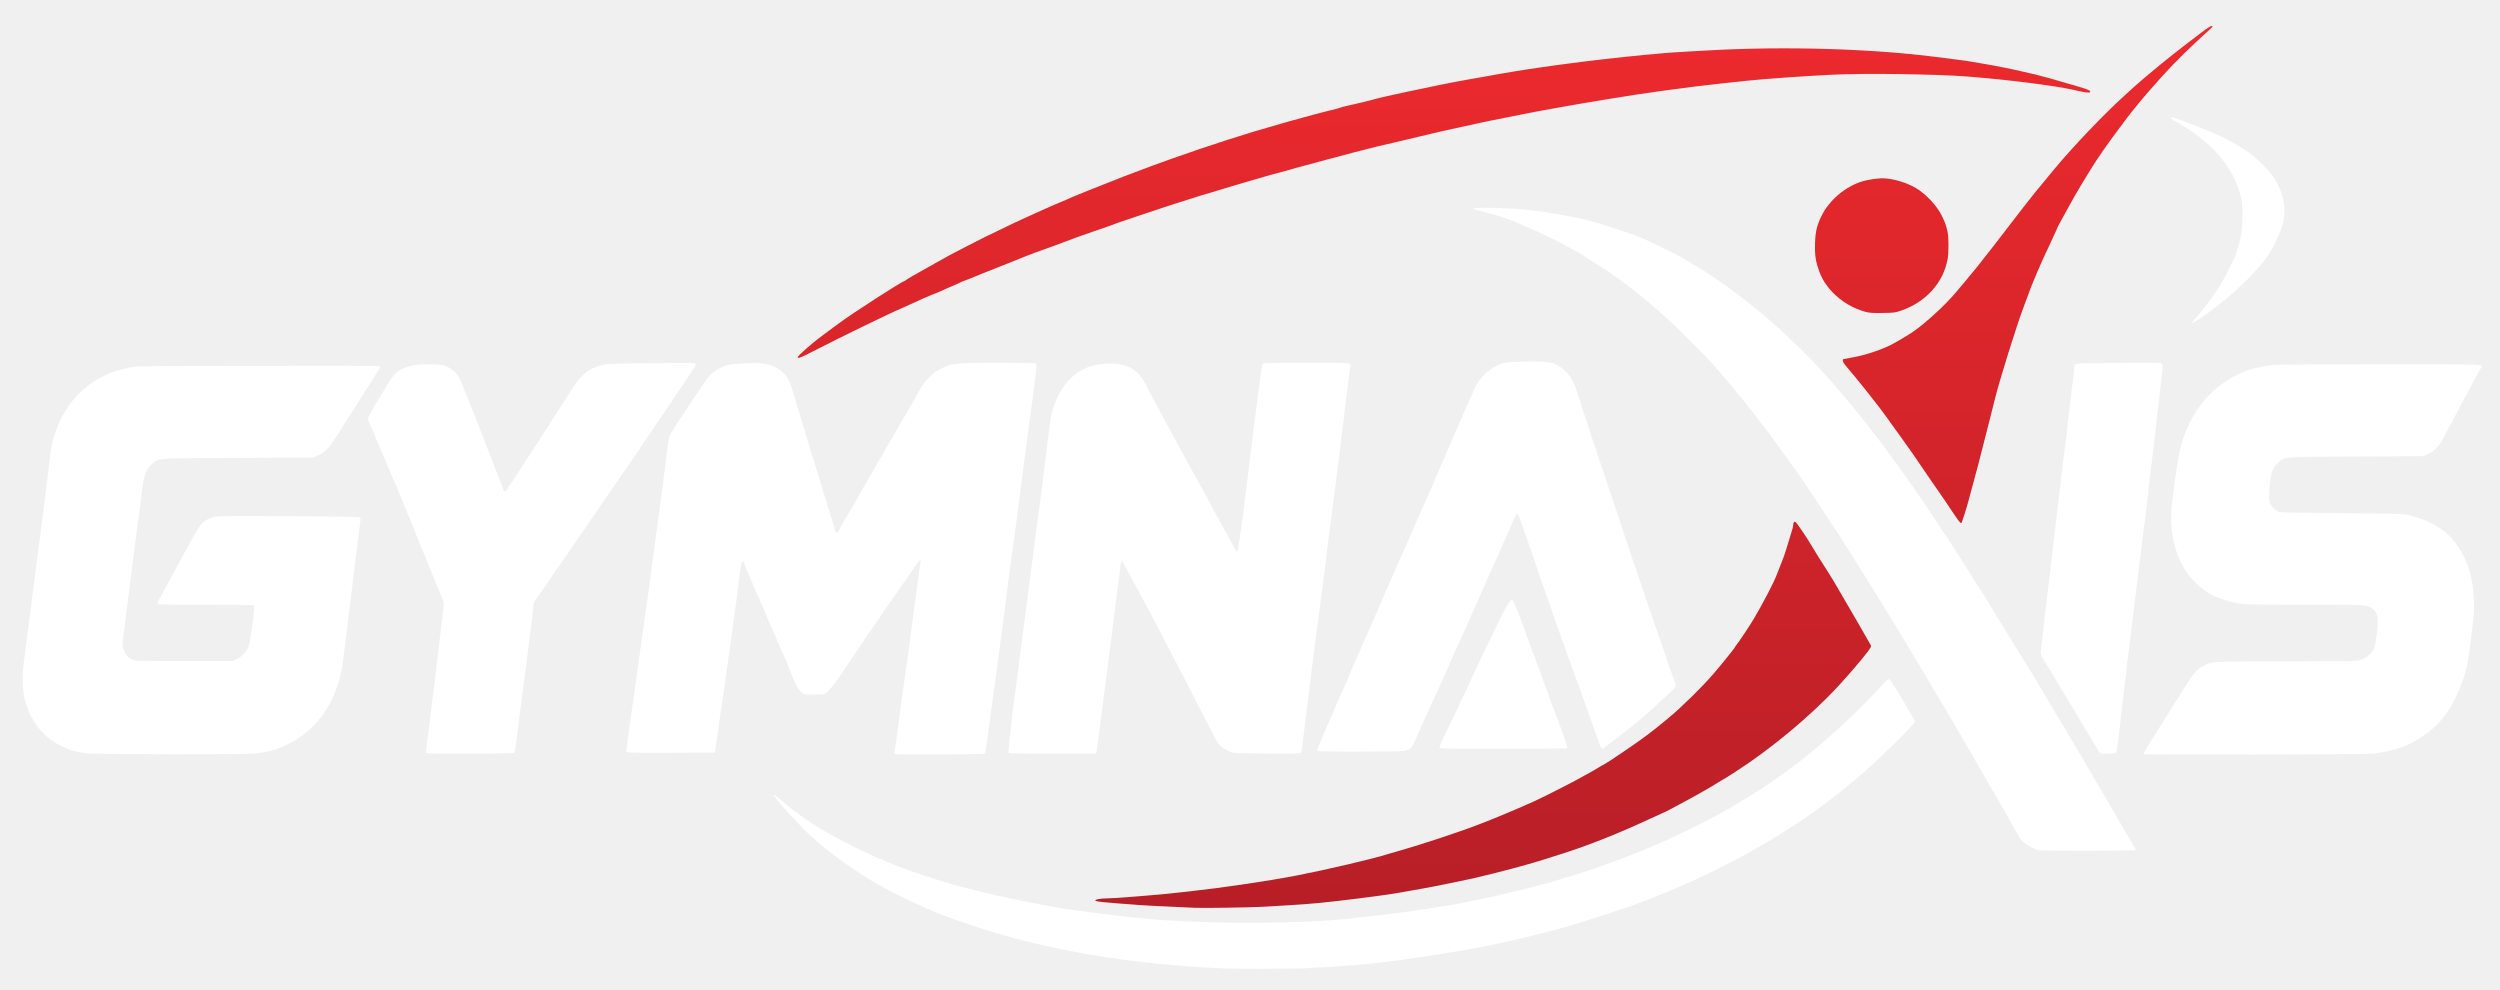
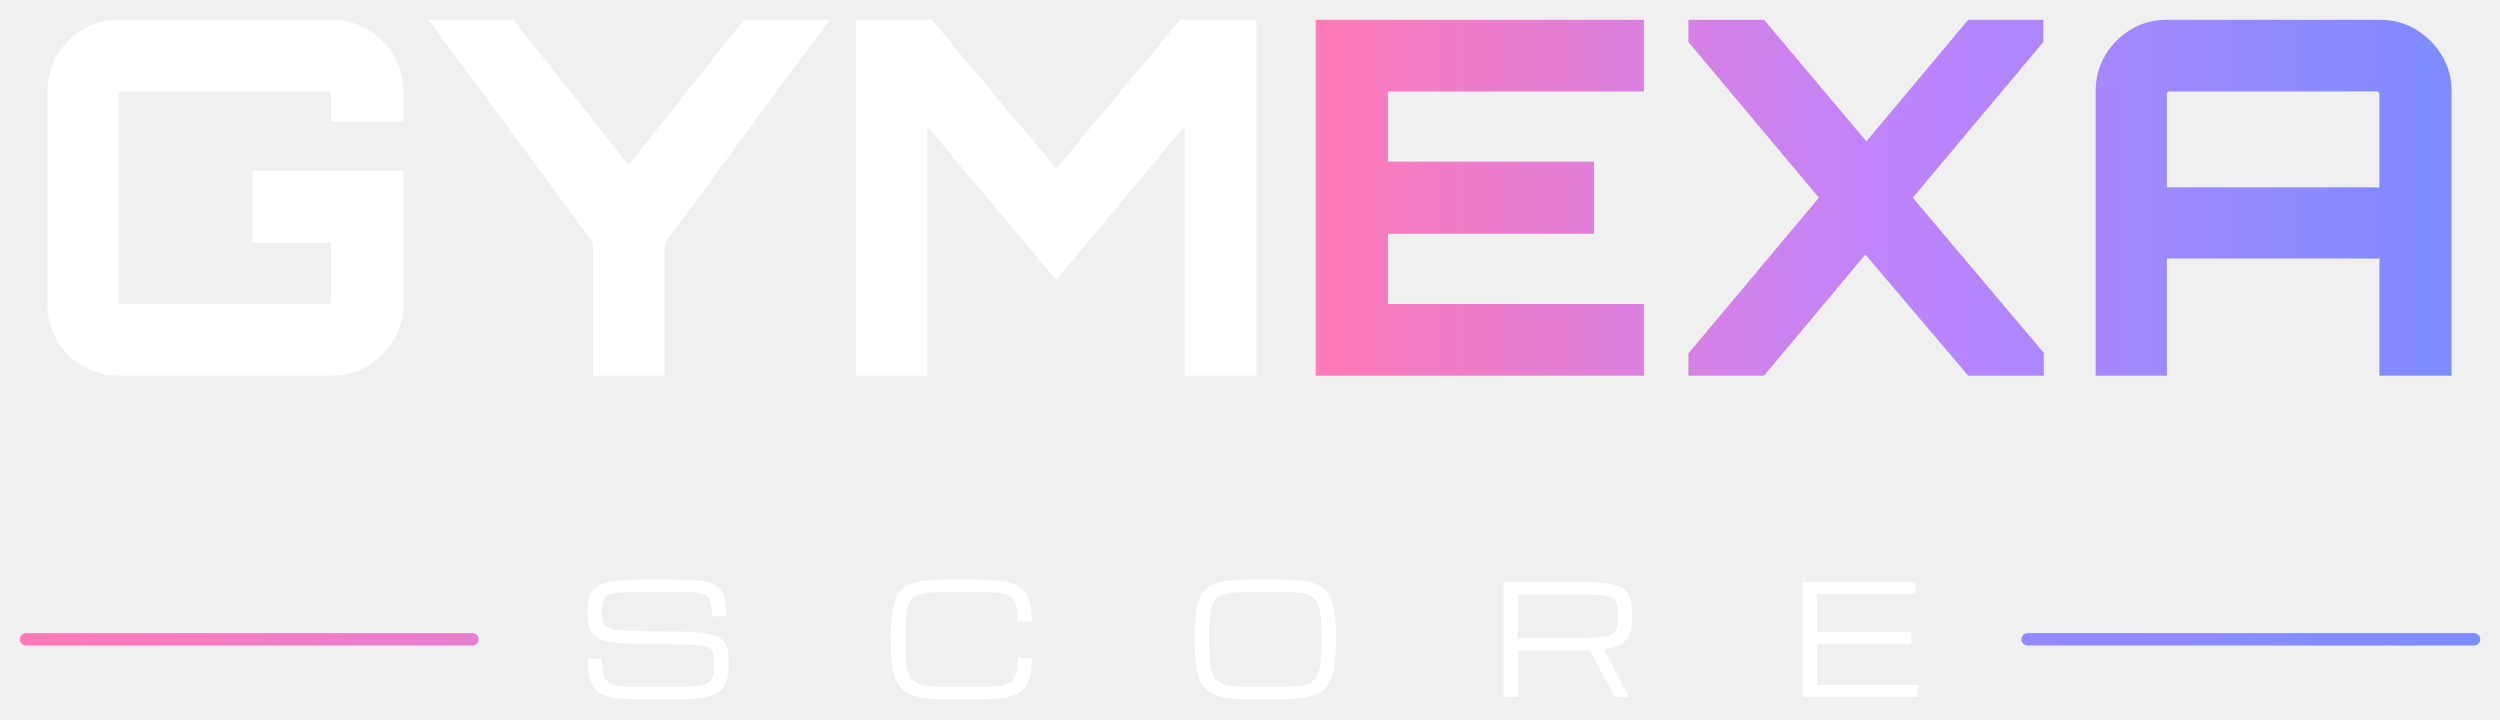
- <svg xmlns="http://www.w3.org/2000/svg" viewBox="0 0 1192 472" role="img">
+ <svg xmlns="http://www.w3.org/2000/svg" viewBox="-8 48.0 1011.6 291.0" role="img">
  <defs>
-     <linearGradient id="gxr2" gradientUnits="userSpaceOnUse" x1="0" y1="0" x2="0" y2="440">
-       <stop offset="0" stop-color="#EE2A2E" />
-       <stop offset="1" stop-color="#B71E27" />
+     <linearGradient id="gxg" gradientUnits="userSpaceOnUse" x1="524.4" y1="0" x2="984.0" y2="0">
+       <stop offset="0" stop-color="#FF7AB6" />
+       <stop offset="0.5" stop-color="#C084FC" />
+       <stop offset="1" stop-color="#7C8CFF" />
+     </linearGradient>
+     <linearGradient id="gxgl" gradientUnits="userSpaceOnUse" x1="0.0" y1="0" x2="995.6" y2="0">
+       <stop offset="0" stop-color="#FF7AB6" />
+       <stop offset="0.5" stop-color="#C084FC" />
+       <stop offset="1" stop-color="#7C8CFF" />
    </linearGradient>
  </defs>
-   <path d="M583.67 461.77C555.96 460.53 531.42 457.68 508.00 452.99C497.37 450.86 485.58 448.03 478.67 445.94C477.47 445.58 474.25 444.62 471.50 443.81C468.75 443.01 464.78 441.73 462.67 440.99C460.56 440.25 457.26 439.10 455.33 438.45C444.92 434.92 429.27 427.73 418.00 421.32C408.49 415.90 396.17 407.12 388.27 400.11C384.41 396.69 377.07 389.14 373.62 385.05C368.99 379.57 368.58 379.00 369.25 379.00C369.39 379.00 370.62 379.99 372.00 381.19C381.36 389.37 391.40 395.86 406.17 403.27C420.70 410.56 434.33 415.83 452.50 421.18C469.50 426.18 499.01 432.37 515.98 434.49C518.10 434.75 522.23 435.28 525.17 435.66C544.85 438.21 557.05 439.15 579.00 439.79C600.06 440.41 627.11 439.70 641.83 438.16C648.31 437.47 658.73 436.31 661.33 435.98C668.76 435.04 674.50 434.24 679.17 433.52C682.10 433.06 685.55 432.52 686.83 432.32C701.72 430.01 727.55 424.16 742.00 419.83C757.60 415.14 759.07 414.65 775.00 408.72C778.67 407.36 786.75 404.07 789.83 402.68C790.20 402.52 792.30 401.60 794.50 400.65C800.15 398.20 815.12 390.77 819.62 388.18C821.71 386.98 823.47 386.00 823.54 386.00C823.74 386.00 837.18 377.84 839.91 376.07C842.74 374.23 845.57 372.26 851.50 367.99C866.15 357.47 883.37 341.98 897.26 326.83C899.87 323.98 900.40 323.55 900.90 323.87C901.69 324.36 913.00 343.22 913.00 344.04C913.00 345.39 894.87 363.06 884.83 371.51C863.77 389.23 842.82 402.69 815.90 415.82C806.13 420.58 798.94 423.71 784.82 429.35C779.74 431.38 756.82 438.96 748.03 441.52C734.96 445.32 716.18 449.75 703.00 452.14C689.11 454.66 668.45 457.81 659.00 458.85C645.89 460.29 641.07 460.66 622.33 461.67C617.14 461.95 589.25 462.02 583.67 461.77Z M971.82 405.36C970.21 404.97 966.13 402.70 964.58 401.33C963.80 400.64 962.87 399.49 962.51 398.79C962.14 398.08 961.21 396.40 960.42 395.06C959.64 393.71 959.00 392.56 959.00 392.50C959.00 392.44 958.32 391.25 957.50 389.85C956.68 388.46 956.00 387.24 956.00 387.15C956.00 387.06 955.65 386.43 955.22 385.74C954.78 385.06 952.11 380.45 949.26 375.50C939.62 358.71 935.10 350.89 931.15 344.17C927.42 337.81 921.68 328.14 919.09 323.83C917.99 322.00 914.94 316.90 912.33 312.50C909.71 308.10 905.59 301.28 903.17 297.33C900.76 293.39 896.48 286.42 893.67 281.83C890.85 277.25 887.48 271.85 886.17 269.83C884.86 267.82 882.68 264.33 881.31 262.10C878.86 258.07 861.02 231.01 857.84 226.50C854.87 222.28 844.93 208.57 842.38 205.17C836.51 197.32 825.11 183.17 821.01 178.61C820.73 178.30 818.93 176.24 817.00 174.04C812.64 169.07 799.00 155.48 793.00 150.15C782.07 140.43 772.64 133.17 762.68 126.77C759.68 124.85 756.08 122.57 755.40 122.16C755.09 121.97 754.23 121.44 753.50 120.97C752.77 120.50 751.94 120.02 751.67 119.89C751.39 119.76 749.97 118.99 748.50 118.17C738.56 112.62 721.28 104.91 714.50 102.98C713.95 102.83 712.45 102.39 711.17 102.00C709.88 101.62 707.93 101.08 706.83 100.81C702.60 99.75 702.24 99.62 702.58 99.29C703.01 98.86 717.99 99.09 724.00 99.63C729.03 100.07 734.82 100.80 738.83 101.49C740.30 101.74 743.00 102.20 744.83 102.50C750.63 103.47 755.08 104.46 760.83 106.07C764.82 107.19 776.05 110.86 779.00 112.00C780.01 112.40 781.21 112.84 781.68 112.98C782.96 113.38 800.26 121.76 801.67 122.66C801.94 122.84 804.82 124.56 808.05 126.48C830.32 139.73 855.51 161.36 874.91 183.88C880.15 189.96 886.58 197.75 890.08 202.23C897.27 211.46 896.38 210.26 908.26 226.67C912.50 232.52 918.82 241.75 923.61 249.10C925.01 251.26 928.18 256.06 930.63 259.76C933.09 263.47 936.60 268.97 938.44 272.00C940.28 275.03 942.63 278.78 943.66 280.33C944.70 281.89 946.64 284.97 947.97 287.17C949.31 289.37 952.24 294.17 954.50 297.83C956.76 301.50 960.40 307.43 962.59 311.00C964.78 314.57 967.47 318.93 968.57 320.67C969.67 322.41 971.00 324.61 971.53 325.56C972.06 326.51 973.80 329.44 975.38 332.06C976.97 334.69 978.68 337.58 979.18 338.50C979.68 339.42 980.58 340.92 981.18 341.83C982.59 344.00 986.00 349.65 986.00 349.82C986.00 349.90 987.92 353.16 990.27 357.06C992.62 360.97 995.12 365.22 995.82 366.50C996.98 368.61 1003.55 379.79 1004.34 381.00C1004.52 381.28 1004.77 381.72 1004.90 381.99C1005.03 382.27 1006.23 384.33 1007.57 386.58C1008.90 388.83 1010.00 390.73 1010.00 390.82C1010.00 390.90 1010.45 391.63 1011.00 392.45C1011.55 393.26 1012.00 394.01 1012.00 394.11C1012.00 394.21 1013.12 396.18 1014.50 398.49C1015.88 400.80 1017.00 402.76 1017.00 402.86C1017.00 402.95 1017.32 403.46 1017.71 403.98C1018.09 404.51 1018.31 405.10 1018.19 405.30C1017.93 405.72 973.56 405.77 971.82 405.36Z M426.82 359.53C426.40 359.22 426.37 358.87 426.65 357.50C426.83 356.58 427.22 353.96 427.50 351.67C427.79 349.38 428.23 346.00 428.49 344.17C428.74 342.33 429.19 339.03 429.49 336.83C429.78 334.63 430.24 331.41 430.49 329.67C430.75 327.93 431.20 324.70 431.50 322.50C431.79 320.30 432.25 317.07 432.51 315.33C433.07 311.56 433.88 305.53 434.32 301.83C434.49 300.37 434.87 297.44 435.16 295.33C435.45 293.22 435.90 289.78 436.17 287.67C436.44 285.56 436.88 282.33 437.16 280.50C437.44 278.67 437.89 275.44 438.16 273.33C438.43 271.22 438.75 268.94 438.87 268.25C439.19 266.39 438.61 266.69 436.87 269.25C433.48 274.23 429.50 279.95 427.20 283.13C425.86 284.99 424.07 287.55 423.23 288.83C422.38 290.12 420.94 292.22 420.03 293.50C418.39 295.80 409.78 308.51 402.51 319.36C398.15 325.88 395.81 328.89 394.09 330.21C392.84 331.16 392.80 331.17 388.17 331.17C383.71 331.17 383.45 331.13 382.39 330.33C381.26 329.49 379.61 326.95 378.60 324.50C378.30 323.77 377.34 321.37 376.48 319.17C375.61 316.97 374.34 313.97 373.66 312.50C372.98 311.03 369.53 303.08 366.01 294.83C362.48 286.58 359.22 279.01 358.76 278.00C358.31 276.99 357.74 275.72 357.51 275.17C355.61 270.73 355.07 269.38 354.87 268.56C354.71 267.91 354.47 267.66 354.07 267.73C353.49 267.84 353.02 270.55 352.01 279.67C351.82 281.41 351.51 283.73 351.34 284.83C350.96 287.22 350.23 292.61 349.50 298.33C349.21 300.62 348.74 304.07 348.46 306.00C348.18 307.93 347.74 310.93 347.49 312.67C347.03 315.75 346.57 319.11 345.49 327.00C345.01 330.56 344.58 333.43 343.68 339.06C343.48 340.29 343.10 342.99 342.83 345.06C342.22 349.78 341.79 352.76 341.24 356.17L340.81 358.83L319.74 358.92C298.49 359.01 298.48 359.00 298.62 357.95C298.63 357.83 298.96 355.28 299.35 352.29C299.74 349.29 300.35 344.89 300.71 342.51C301.37 338.16 303.07 326.03 303.68 321.33C304.03 318.60 304.40 315.99 306.19 303.50C306.84 298.92 307.81 292.02 308.34 288.17C308.87 284.32 309.60 279.07 309.96 276.50C310.33 273.93 310.86 269.96 311.15 267.67C312.01 260.83 313.67 248.48 314.50 242.67C315.20 237.79 317.26 221.71 317.86 216.50C318.59 210.03 318.88 208.54 319.69 206.95C320.32 205.70 328.39 193.38 331.78 188.50C332.41 187.58 333.93 185.28 335.15 183.39C337.75 179.34 339.51 177.53 342.29 176.05C346.28 173.92 347.58 173.64 355.04 173.28C360.90 172.99 362.33 173.02 364.71 173.47C368.29 174.14 371.39 175.67 373.50 177.81C375.87 180.21 376.77 182.11 378.50 188.33C378.83 189.53 379.53 191.85 380.05 193.50C380.57 195.15 381.24 197.33 381.53 198.33C381.83 199.34 382.26 200.77 382.48 201.50C382.71 202.23 383.16 203.73 383.48 204.83C383.81 205.93 384.26 207.43 384.48 208.17C384.71 208.90 385.14 210.33 385.44 211.33C386.33 214.33 388.01 219.74 388.50 221.17C388.75 221.90 389.65 224.83 390.49 227.67C391.33 230.51 392.22 233.43 392.46 234.17C392.70 234.90 393.16 236.40 393.49 237.50C394.73 241.69 396.49 247.38 397.51 250.50C397.75 251.23 398.05 252.33 398.17 252.94C398.47 254.40 399.23 254.23 400.16 252.50C401.34 250.32 402.15 248.89 402.71 248.00C403.00 247.54 404.50 244.99 406.03 242.34C407.57 239.68 408.98 237.25 409.17 236.94C409.35 236.63 409.94 235.57 410.47 234.60C411.01 233.63 411.66 232.46 411.91 232.00C412.16 231.54 412.66 230.72 413.02 230.17C413.37 229.62 413.77 228.94 413.90 228.67C414.03 228.39 415.00 226.69 416.07 224.89C417.13 223.09 418.00 221.53 418.00 221.44C418.00 221.34 418.45 220.60 419.00 219.78C419.55 218.97 420.00 218.24 420.00 218.16C420.00 218.09 420.47 217.24 421.04 216.26C422.23 214.26 428.05 204.18 429.18 202.17C429.60 201.43 431.04 198.96 432.40 196.67C433.76 194.38 434.97 192.28 435.10 192.00C435.23 191.72 435.86 190.60 436.50 189.50C437.13 188.40 438.22 186.45 438.90 185.17C440.60 181.98 445.05 177.55 448.00 176.11C454.21 173.06 454.79 173.00 475.97 173.00C487.87 173.00 494.03 173.12 494.17 173.34C494.46 173.81 492.67 188.41 490.00 207.50C489.46 211.35 488.57 218.10 488.01 222.50C487.46 226.90 486.64 233.28 486.19 236.67C485.02 245.44 484.40 250.12 483.66 255.83C483.31 258.58 482.72 262.78 482.35 265.17C481.99 267.55 481.47 271.38 481.20 273.67C480.44 280.11 477.81 300.43 476.32 311.33C475.58 316.74 474.68 323.42 474.31 326.17C472.08 343.05 470.68 353.19 470.34 354.96C470.15 355.95 470.00 357.24 470.00 357.84C470.00 358.43 469.81 359.07 469.58 359.26C468.97 359.77 427.50 360.03 426.82 359.53Z M1022.33 359.53C1022.14 359.34 1022.26 358.82 1022.64 358.19C1022.99 357.63 1023.55 356.69 1023.88 356.10C1025.00 354.16 1029.34 347.21 1031.02 344.67C1031.92 343.29 1032.82 341.87 1033.00 341.50C1033.19 341.13 1034.28 339.37 1035.42 337.59C1036.56 335.80 1039.33 331.45 1041.57 327.92C1046.62 319.95 1047.36 319.12 1051.30 317.15C1054.94 315.32 1054.20 315.36 1089.83 315.34C1110.35 315.32 1123.37 315.19 1124.26 314.99C1127.81 314.17 1130.60 312.09 1131.88 309.32C1132.77 307.41 1134.08 296.88 1133.70 294.67C1133.37 292.66 1132.57 291.21 1131.22 290.18C1128.77 288.32 1129.20 288.34 1099.33 288.33C1083.48 288.33 1070.62 288.19 1068.97 288.00C1066.35 287.70 1061.54 286.46 1058.16 285.22C1049.28 281.94 1041.46 273.73 1038.18 264.23C1035.44 256.28 1034.59 249.06 1035.48 241.22C1037.14 226.53 1038.63 217.03 1040.04 212.04C1044.38 196.73 1053.60 185.17 1066.64 178.67C1071.41 176.29 1077.31 174.74 1084.33 174.01C1086.25 173.81 1106.29 173.68 1135.26 173.67C1187.93 173.67 1184.09 173.50 1182.74 175.74C1181.68 177.51 1179.97 180.67 1178.78 183.06C1178.18 184.28 1176.89 186.68 1175.91 188.39C1174.94 190.10 1173.75 192.25 1173.28 193.17C1169.00 201.37 1167.78 203.68 1167.03 204.99C1166.56 205.83 1165.57 207.68 1164.83 209.10C1162.89 212.87 1161.13 214.74 1158.08 216.24L1155.54 217.50L1123.35 217.67C1086.87 217.87 1089.53 217.65 1086.23 220.66C1083.74 222.94 1083.05 224.55 1082.46 229.42C1081.69 235.74 1081.73 238.88 1082.60 240.56C1083.41 242.11 1085.01 243.49 1086.72 244.09C1087.52 244.37 1096.00 244.53 1117.00 244.68C1139.32 244.84 1146.52 244.99 1147.67 245.32C1153.30 246.93 1155.06 247.52 1157.71 248.67C1166.92 252.66 1173.64 260.44 1177.16 271.17C1179.25 277.56 1180.16 287.45 1179.32 294.81C1178.17 305.02 1177.89 307.29 1177.29 311.50C1176.29 318.58 1175.13 322.77 1172.41 329.17C1167.27 341.25 1160.64 348.59 1149.67 354.35C1145.18 356.70 1138.07 358.66 1131.67 359.31C1126.88 359.80 1022.80 360.00 1022.33 359.53Z M41.00 359.18C35.77 358.46 33.56 357.79 29.02 355.58C20.48 351.41 14.46 343.72 11.84 333.60C10.69 329.17 10.51 322.10 11.36 315.83C11.54 314.55 11.90 311.70 12.15 309.50C12.41 307.30 12.92 303.40 13.28 300.83C13.65 298.27 14.19 294.14 14.49 291.67C14.80 289.19 15.25 285.59 15.50 283.67C15.75 281.74 16.20 278.22 16.50 275.83C16.80 273.45 17.26 269.93 17.51 268.00C17.77 266.07 18.21 262.62 18.50 260.33C19.03 256.06 19.61 251.60 20.48 245.17C20.75 243.15 21.20 239.62 21.47 237.33C22.56 228.27 22.71 227.03 23.19 223.17C23.45 220.97 23.81 217.97 23.98 216.50C24.94 208.33 28.31 199.64 33.17 192.83C34.97 190.30 39.23 185.95 41.83 183.97C47.80 179.45 53.83 176.82 61.83 175.25C65.49 174.54 65.72 174.53 123.14 174.43C161.84 174.35 180.90 174.43 181.12 174.66C181.35 174.89 181.25 175.29 180.79 175.91C180.42 176.42 180.02 177.06 179.89 177.33C179.76 177.61 179.40 178.23 179.08 178.72C178.76 179.21 178.06 180.33 177.53 181.22C177.00 182.11 175.56 184.34 174.34 186.19C173.12 188.03 172.02 189.76 171.89 190.02C171.77 190.28 170.93 191.62 170.02 193.00C169.11 194.38 167.74 196.55 166.96 197.83C165.64 200.02 161.79 205.98 158.41 211.08C156.46 214.02 154.47 215.81 151.73 217.11L149.50 218.17L113.50 218.33C73.44 218.52 76.33 218.34 73.00 220.79C69.76 223.16 68.71 225.85 67.66 234.50C66.92 240.58 65.47 251.68 64.50 258.67C63.89 263.13 60.86 286.91 60.13 293.00C59.86 295.29 59.41 298.82 59.14 300.83C58.21 307.64 58.21 307.69 58.96 309.81C59.78 312.12 60.91 313.42 63.00 314.44C64.50 315.17 64.51 315.17 87.83 315.17L111.17 315.17L113.28 314.02C115.61 312.76 117.38 310.91 118.34 308.74C118.69 307.96 119.21 305.63 119.49 303.58C119.78 301.52 120.17 298.86 120.35 297.67C120.85 294.43 121.32 288.91 121.13 288.60C121.04 288.46 110.69 288.33 98.14 288.33C78.86 288.33 75.28 288.26 75.13 287.87C75.03 287.61 75.62 286.22 76.43 284.78C77.24 283.34 80.17 277.97 82.93 272.83C91.19 257.47 94.87 251.00 96.05 249.77C97.68 248.08 99.51 247.11 102.33 246.47C104.63 245.95 107.48 245.92 138.14 246.11C164.73 246.27 171.50 246.40 171.73 246.74C171.89 246.97 171.95 247.62 171.86 248.17C171.78 248.72 171.54 250.59 171.34 252.33C171.14 254.08 170.76 257.00 170.50 258.83C170.23 260.67 169.79 264.19 169.50 266.67C168.63 274.19 167.98 279.65 167.49 283.50C166.41 292.02 166.00 295.41 165.50 299.67C164.96 304.23 164.42 308.59 163.46 315.83C162.91 320.01 161.66 324.93 159.97 329.55C157.06 337.52 151.27 345.40 144.83 350.14C137.09 355.85 130.72 358.33 121.26 359.33C116.52 359.82 44.72 359.69 41.00 359.18Z M203.18 359.02C203.07 358.84 203.20 357.16 203.46 355.27C203.97 351.66 204.32 348.85 206.50 331.17C206.79 328.78 207.26 325.03 207.53 322.83C207.80 320.63 208.08 318.23 208.16 317.50C208.23 316.77 208.45 314.89 208.64 313.33C208.83 311.78 209.22 308.47 209.51 306.00C209.79 303.53 210.24 299.85 210.50 297.83C211.64 289.00 211.74 287.64 211.33 286.55C210.63 284.69 208.92 280.55 208.15 278.83C207.74 277.92 206.85 275.74 206.18 274.00C204.65 270.04 203.70 267.71 200.53 260.16C199.14 256.85 198.00 253.98 198.00 253.77C198.00 253.56 197.79 252.96 197.52 252.44C197.26 251.92 196.57 250.30 195.98 248.83C195.40 247.37 194.73 245.72 194.49 245.17C194.25 244.62 193.38 242.52 192.56 240.50C190.01 234.23 188.62 230.90 187.83 229.17C187.41 228.25 186.13 225.25 185.00 222.50C182.84 217.30 182.46 216.39 181.48 214.17C181.15 213.43 180.67 212.31 180.40 211.67C180.14 211.03 179.71 210.08 179.46 209.56C179.21 209.04 179.00 208.48 179.00 208.33C179.00 208.17 178.35 206.64 177.55 204.94C175.14 199.79 175.12 199.73 176.08 198.00C176.54 197.17 177.40 195.60 178.00 194.50C178.60 193.40 179.25 192.30 179.45 192.05C179.65 191.80 179.96 191.32 180.15 190.97C180.34 190.63 182.04 187.81 183.91 184.71C187.89 178.13 189.05 176.94 193.00 175.39C196.71 173.94 199.52 173.57 205.64 173.74C210.07 173.86 211.10 173.99 212.67 174.63C216.26 176.11 218.67 178.72 220.19 182.77C220.68 184.09 221.27 185.62 221.50 186.17C221.72 186.72 222.90 189.64 224.10 192.67C225.31 195.69 226.83 199.52 227.49 201.17C228.15 202.82 228.97 204.92 229.32 205.83C230.45 208.85 231.56 211.73 234.81 220.00C238.17 228.57 239.79 232.77 240.12 233.75C240.35 234.44 240.83 234.50 241.34 233.92C241.54 233.69 242.78 231.85 244.09 229.83C245.39 227.82 248.28 223.39 250.50 220.00C252.72 216.61 255.13 212.90 255.85 211.76C258.27 207.95 263.79 199.37 268.00 192.88C270.29 189.36 272.90 185.31 273.80 183.88C277.56 177.91 281.97 174.94 288.94 173.68C290.10 173.47 299.11 173.25 311.06 173.15C328.16 173.00 331.29 173.04 331.62 173.44C331.93 173.82 331.52 174.64 329.57 177.54C328.22 179.53 324.15 185.59 320.51 191.00C307.37 210.53 297.88 224.48 291.14 234.18C289.11 237.11 285.91 241.75 284.04 244.50C282.16 247.25 279.52 251.08 278.17 253.00C276.82 254.92 273.61 259.57 271.04 263.33C263.22 274.77 258.67 281.36 256.50 284.38C254.49 287.18 254.42 287.34 254.21 289.88C253.95 292.85 253.50 296.64 252.82 301.50C252.57 303.33 252.27 305.73 252.15 306.83C251.84 309.84 250.76 318.27 249.63 326.50C249.07 330.53 248.41 335.63 248.15 337.83C247.89 340.03 247.45 343.56 247.17 345.67C246.90 347.78 246.42 351.53 246.12 354.00C245.82 356.47 245.42 358.69 245.24 358.92C244.84 359.43 203.50 359.53 203.18 359.02Z M480.86 359.04C480.54 358.53 482.27 343.20 484.53 326.50C484.80 324.48 485.23 321.11 485.49 319.00C485.74 316.89 486.26 312.92 486.64 310.17C487.39 304.70 488.38 297.11 490.17 283.00C490.82 277.96 491.63 271.66 491.99 269.00C493.43 258.30 495.58 241.96 497.16 229.67C497.43 227.56 498.18 221.41 498.83 216.00C500.69 200.55 500.92 199.02 501.84 195.84C505.64 182.75 513.70 174.92 524.69 173.66C535.70 172.40 542.08 175.11 545.92 182.70C546.70 184.24 548.08 186.85 548.98 188.50C550.65 191.55 551.85 193.81 554.67 199.17C555.54 200.82 556.56 202.69 556.94 203.33C557.31 203.97 558.14 205.48 558.76 206.68C559.39 207.88 560.35 209.68 560.91 210.68C561.46 211.68 562.48 213.55 563.17 214.83C563.86 216.12 564.54 217.32 564.68 217.50C564.82 217.68 565.80 219.48 566.85 221.50C567.90 223.52 569.26 226.04 569.88 227.10C570.50 228.17 571.00 229.09 571.00 229.16C571.00 229.26 573.49 233.64 574.32 235.00C574.49 235.28 575.25 236.70 576.00 238.17C577.89 241.82 578.97 243.83 580.30 246.17C581.48 248.24 582.21 249.56 583.91 252.67C584.46 253.67 585.49 255.55 586.19 256.83C586.89 258.12 587.93 260.05 588.49 261.13C589.05 262.20 589.65 263.07 589.83 263.05C590.15 263.02 590.50 261.10 591.48 253.83C591.78 251.63 592.24 248.33 592.50 246.50C592.77 244.67 593.22 241.22 593.51 238.83C594.56 230.00 595.57 221.86 596.50 214.50C596.76 212.48 597.20 208.81 597.49 206.33C597.78 203.86 598.23 200.33 598.49 198.50C598.75 196.67 599.20 193.22 599.50 190.83C600.95 178.94 601.63 174.39 602.05 173.58C602.34 173.04 603.67 173.00 622.80 173.00C644.86 173.00 644.26 172.95 643.84 174.72C643.74 175.15 643.43 177.38 643.15 179.67C642.87 181.96 642.44 185.48 642.18 187.50C641.92 189.52 641.47 193.12 641.18 195.50C640.90 197.88 640.43 201.71 640.15 204.00C639.87 206.29 639.43 209.97 639.17 212.17C638.55 217.56 638.06 221.48 637.50 225.67C637.24 227.59 636.79 231.04 636.50 233.33C636.21 235.62 635.76 239.08 635.50 241.00C635.24 242.92 634.79 246.38 634.51 248.67C634.23 250.96 633.84 253.96 633.64 255.33C633.45 256.71 633.16 259.03 633.00 260.50C632.65 263.77 631.82 270.36 631.38 273.50C631.20 274.78 630.80 277.78 630.50 280.17C630.20 282.55 629.75 286.07 629.50 288.00C629.25 289.93 628.81 293.45 628.51 295.83C628.21 298.22 627.76 301.59 627.50 303.33C626.93 307.15 625.65 317.17 624.50 326.83C624.21 329.22 623.76 332.89 623.50 335.00C623.24 337.11 622.79 340.86 622.50 343.33C622.22 345.81 621.83 348.73 621.65 349.83C621.47 350.93 621.20 353.29 621.04 355.08C620.89 356.86 620.56 358.55 620.33 358.84C619.94 359.30 618.10 359.35 604.03 359.26C589.29 359.16 588.06 359.11 586.67 358.51C584.43 357.56 581.74 355.72 580.86 354.54C580.43 353.97 578.44 350.27 576.43 346.33C568.77 331.33 565.70 325.36 563.44 321.00C562.15 318.53 559.85 314.10 558.34 311.17C554.61 303.95 551.97 298.90 550.66 296.50C550.06 295.40 548.76 292.93 547.75 291.00C546.75 289.07 545.66 287.05 545.34 286.50C545.01 285.95 543.93 283.93 542.92 282.00C541.92 280.07 540.32 277.11 539.38 275.40C538.43 273.70 537.12 271.26 536.47 269.99C535.82 268.71 535.09 267.67 534.85 267.67C534.55 267.67 534.34 268.45 534.18 270.25C534.06 271.67 533.67 274.93 533.33 277.50C532.98 280.07 532.46 283.93 532.18 286.08C531.90 288.24 531.45 291.69 531.18 293.75C530.61 298.14 529.84 304.33 529.36 308.33C529.18 309.89 528.72 313.49 528.34 316.33C527.33 323.94 525.41 338.73 524.65 344.83C523.68 352.58 522.99 357.73 522.81 358.58L522.65 359.33L501.85 359.33C490.29 359.33 480.96 359.20 480.86 359.04Z M1000.74 358.42C1000.39 357.91 1000.01 357.28 999.89 357.00C999.77 356.72 999.53 356.28 999.35 356.00C999.17 355.72 993.65 346.50 987.07 335.50C980.49 324.50 974.63 314.80 974.05 313.95C972.90 312.25 972.76 311.11 973.33 307.98C973.51 306.98 973.81 304.52 974.00 302.50C974.19 300.48 974.56 297.03 974.84 294.83C975.37 290.47 976.05 284.82 976.80 278.33C977.07 276.04 977.45 272.82 977.65 271.17C978.72 262.27 979.02 259.78 979.47 255.83C980.07 250.64 980.81 244.34 981.48 238.67C982.29 231.76 982.96 226.08 983.50 221.33C983.79 218.86 984.17 215.86 984.36 214.67C984.54 213.47 984.83 211.22 985.01 209.67C985.18 208.11 985.55 204.88 985.84 202.50C986.43 197.65 987.09 191.91 987.67 186.67C987.88 184.74 988.27 181.80 988.53 180.13C988.79 178.45 989.00 176.43 989.01 175.63C989.01 173.01 987.31 173.22 1010.03 173.06C1029.13 172.92 1030.47 172.95 1030.87 173.49C1031.31 174.09 1031.26 175.39 1030.66 179.83C1030.48 181.12 1030.19 183.67 1030.01 185.50C1029.83 187.33 1029.54 189.88 1029.37 191.17C1029.20 192.45 1028.81 195.75 1028.51 198.50C1028.21 201.25 1027.83 204.55 1027.66 205.83C1027.49 207.12 1027.26 209.14 1027.15 210.33C1027.05 211.53 1026.75 214.08 1026.50 216.00C1026.24 217.92 1025.80 221.53 1025.50 224.00C1025.21 226.47 1024.83 229.62 1024.65 231.00C1024.48 232.38 1024.25 234.62 1024.15 236.00C1024.04 237.38 1023.75 240.00 1023.50 241.83C1023.25 243.67 1022.80 247.12 1022.52 249.50C1021.75 255.82 1021.06 261.33 1020.50 265.50C1019.94 269.75 1018.83 278.67 1017.48 289.92C1017.20 292.25 1016.76 295.89 1016.51 298.00C1016.25 300.11 1015.80 303.93 1015.49 306.50C1015.19 309.07 1014.73 312.54 1014.47 314.21C1014.21 315.88 1014.00 317.78 1014.00 318.44C1014.00 319.09 1013.78 321.02 1013.52 322.73C1013.26 324.44 1012.81 327.97 1012.52 330.58C1012.23 333.20 1011.76 337.47 1011.48 340.08C1011.19 342.70 1010.75 346.48 1010.49 348.50C1010.23 350.52 1009.86 353.59 1009.66 355.32C1009.46 357.05 1009.14 358.67 1008.94 358.90C1008.69 359.21 1007.52 359.33 1004.98 359.33C1001.43 359.33 1001.37 359.32 1000.74 358.42Z M628.13 357.85C628.02 357.58 628.32 356.56 628.78 355.58C629.25 354.60 629.84 353.20 630.11 352.48C630.37 351.76 631.12 349.97 631.76 348.50C632.40 347.03 634.23 342.83 635.82 339.17C638.81 332.25 639.50 330.69 640.87 327.75C641.32 326.78 642.35 324.38 643.15 322.41C644.56 318.93 646.89 313.61 648.53 310.10C648.97 309.15 649.33 308.28 649.33 308.17C649.33 308.06 649.84 306.89 650.46 305.57C651.07 304.25 652.44 301.15 653.49 298.69C654.54 296.23 655.53 293.98 655.69 293.69C655.84 293.40 656.74 291.29 657.69 289.00C658.63 286.71 659.85 283.87 660.40 282.69C661.52 280.30 664.60 273.31 665.99 270.00C666.49 268.81 667.21 267.16 667.59 266.33C667.97 265.51 668.90 263.41 669.67 261.67C670.43 259.93 671.44 257.68 671.90 256.67C672.74 254.83 675.24 249.15 679.90 238.50C681.26 235.38 682.60 232.36 682.86 231.77C683.13 231.19 683.77 229.69 684.29 228.44C684.81 227.19 686.48 223.32 687.99 219.83C689.51 216.35 691.24 212.30 691.84 210.83C692.45 209.37 694.62 204.42 696.66 199.83C698.71 195.25 700.91 190.22 701.55 188.67C703.68 183.54 704.96 181.46 707.65 178.75C710.34 176.05 713.21 174.32 717.00 173.13C719.41 172.37 734.56 172.04 738.17 172.67C743.03 173.51 747.51 176.96 749.90 181.71C751.03 183.96 751.32 184.77 753.01 190.33C753.59 192.26 754.60 195.33 755.24 197.17C755.89 199.00 756.61 201.17 756.85 202.00C757.08 202.83 758.24 206.35 759.41 209.83C761.34 215.54 765.59 228.23 770.80 243.83C771.84 246.95 773.06 250.62 773.50 252.00C773.95 253.38 774.89 256.22 775.61 258.33C776.32 260.44 777.67 264.49 778.61 267.33C779.55 270.18 781.08 274.68 782.02 277.33C782.95 279.99 783.85 282.69 784.01 283.33C784.18 283.97 784.63 285.32 785.02 286.33C785.41 287.34 785.81 288.54 785.91 289.00C786.01 289.46 786.20 289.98 786.34 290.17C786.48 290.35 786.75 291.03 786.93 291.67C787.12 292.31 787.81 294.33 788.47 296.17C789.14 298.00 790.71 302.57 791.97 306.33C793.23 310.09 794.41 313.54 794.59 314.00C794.77 314.46 795.17 315.66 795.49 316.67C795.80 317.68 796.47 319.55 796.98 320.83C799.36 326.84 799.38 327.07 797.96 328.56C797.34 329.21 794.43 331.93 791.50 334.61C788.57 337.29 786.09 339.57 786.00 339.68C785.11 340.74 772.13 351.15 768.13 354.03C766.95 354.87 765.62 355.91 765.15 356.35C764.52 356.94 764.17 357.06 763.79 356.82C763.27 356.49 763.05 355.97 761.51 351.50C760.67 349.05 758.65 343.43 757.79 341.17C757.51 340.43 757.17 339.38 757.03 338.83C756.89 338.27 756.62 337.52 756.43 337.16C756.24 336.80 755.70 335.38 755.22 334.00C753.99 330.43 752.81 327.12 751.99 325.00C751.61 323.99 751.09 322.57 750.85 321.83C750.61 321.10 749.93 319.22 749.35 317.67C748.77 316.11 748.15 314.38 747.98 313.83C747.81 313.28 747.53 312.53 747.36 312.17C747.18 311.80 746.67 310.38 746.22 309.00C745.77 307.62 744.70 304.62 743.84 302.33C742.98 300.04 741.37 295.47 740.27 292.17C739.16 288.87 737.59 284.37 736.76 282.17C735.94 279.97 734.17 274.87 732.82 270.83C730.21 263.04 725.92 250.59 724.60 247.00C724.16 245.81 723.61 244.83 723.39 244.83C723.16 244.83 722.33 246.33 721.54 248.17C720.75 250.00 719.80 252.17 719.43 253.00C719.06 253.83 718.69 254.72 718.59 255.00C718.49 255.28 716.99 258.65 715.25 262.50C712.52 268.53 706.95 281.08 700.24 296.33C699.23 298.62 696.72 304.18 694.67 308.67C692.62 313.16 690.15 318.71 689.17 321.00C688.20 323.29 686.89 326.29 686.25 327.67C685.61 329.04 684.56 331.29 683.92 332.67C681.62 337.60 676.54 348.90 675.01 352.50C673.25 356.61 672.51 357.36 669.64 357.97C668.55 358.21 661.02 358.33 648.14 358.33C631.07 358.33 628.29 358.27 628.13 357.85Z M686.33 356.48C686.33 355.84 688.66 350.78 694.68 338.33C697.20 333.11 700.16 326.81 701.26 324.33C703.07 320.25 709.14 307.52 715.26 295.00C717.97 289.46 720.10 286.00 720.81 286.00C721.53 286.00 723.67 291.07 727.48 301.83C728.46 304.58 729.80 308.26 730.47 310.00C731.14 311.74 732.66 315.87 733.86 319.17C735.05 322.47 736.18 325.52 736.36 325.95C736.54 326.39 737.45 328.86 738.38 331.45C740.06 336.15 741.84 340.90 742.38 342.17C742.85 343.27 746.34 353.05 746.87 354.76C747.14 355.63 747.27 356.49 747.16 356.67C747.03 356.88 736.04 357.00 716.65 357.00C689.43 357.00 686.33 356.95 686.33 356.48Z M1045.33 153.68C1045.33 153.50 1046.21 152.41 1047.28 151.26C1050.14 148.19 1056.41 139.70 1058.85 135.61C1061.57 131.03 1065.32 123.44 1066.23 120.67C1068.58 113.51 1069.13 110.16 1069.15 103.00C1069.16 98.19 1069.04 96.28 1068.57 94.33C1066.30 84.78 1061.22 76.49 1053.10 69.06C1048.67 65.01 1044.82 62.26 1038.52 58.66C1035.12 56.72 1034.36 56.00 1035.70 56.00C1037.34 56.00 1054.89 62.93 1060.67 65.85C1064.10 67.59 1070.23 71.28 1073.08 73.33C1076.75 75.97 1082.97 82.49 1084.79 85.61C1088.82 92.52 1090.15 99.49 1088.64 105.86C1087.47 110.80 1084.15 117.85 1080.73 122.66C1074.15 131.91 1060.88 144.02 1048.12 152.43C1045.64 154.07 1045.33 154.21 1045.33 153.68Z" fill="#FFFFFF" fill-rule="evenodd" />
-   <path d="M569.67 432.83C569.02 432.76 564.15 432.54 558.83 432.33C553.52 432.12 546.32 431.74 542.83 431.48C525.29 430.19 522.81 429.94 522.26 429.39C521.77 428.90 524.93 428.33 528.18 428.33C529.73 428.33 534.41 428.04 538.58 427.69C542.75 427.33 547.52 426.95 549.17 426.83C550.82 426.72 554.12 426.42 556.50 426.16C558.88 425.90 563.68 425.38 567.17 425.00C582.74 423.31 604.24 420.13 618.17 417.46C631.03 415.00 655.17 409.36 660.72 407.53C661.52 407.27 663.89 406.58 666.00 406.00C675.49 403.38 695.98 396.64 704.17 393.44C704.90 393.16 706.02 392.73 706.67 392.48C712.32 390.35 725.03 385.01 731.33 382.13C736.97 379.55 751.87 371.94 755.17 369.95C755.72 369.61 756.48 369.20 756.87 369.03C757.48 368.76 761.27 366.56 762.67 365.66C762.94 365.48 763.86 364.97 764.70 364.52C767.37 363.10 780.65 354.05 785.67 350.24C790.98 346.19 797.41 340.89 800.48 338.02C809.97 329.15 815.66 323.16 821.42 315.97C822.66 314.43 824.49 312.14 825.50 310.89C826.51 309.64 827.33 308.50 827.33 308.37C827.33 308.24 827.62 307.82 827.97 307.44C828.83 306.52 834.16 298.51 836.25 295.00C840.43 287.97 845.92 277.43 847.10 274.17C847.61 272.74 849.88 266.94 850.36 265.83C850.66 265.12 851.27 263.23 852.98 257.67C854.88 251.50 855.00 251.05 855.01 250.27C855.01 249.14 855.49 248.53 856.09 248.88C856.66 249.20 861.48 256.28 863.44 259.67C864.86 262.11 868.60 268.09 871.36 272.33C872.38 273.89 873.63 275.92 874.15 276.83C874.66 277.75 876.55 280.97 878.33 284.00C881.77 289.82 891.31 306.33 891.96 307.57C892.30 308.22 892.10 308.62 890.19 311.15C887.59 314.59 881.51 321.69 876.47 327.15C863.51 341.20 844.21 357.27 827.33 368.06C825.77 369.06 824.05 370.16 823.50 370.51C822.95 370.86 821.99 371.43 821.37 371.77C820.74 372.11 819.62 372.79 818.87 373.27C817.05 374.44 816.30 374.90 815.50 375.32C815.13 375.52 814.38 375.96 813.83 376.31C812.66 377.06 805.11 381.24 800.83 383.50C799.18 384.38 797.02 385.53 796.03 386.07C795.04 386.60 793.39 387.39 792.36 387.83C791.34 388.26 789.07 389.29 787.33 390.11C772.79 396.96 757.30 403.13 744.55 407.15C741.41 408.14 737.33 409.43 735.50 410.02C728.71 412.20 713.58 416.21 702.50 418.78C698.37 419.74 681.65 423.12 678.33 423.66C677.14 423.86 674.59 424.31 672.67 424.66C664.54 426.16 660.76 426.73 648.33 428.30C632.66 430.29 625.32 431.00 613.83 431.66C610.35 431.86 605.10 432.17 602.17 432.36C596.92 432.68 571.95 433.04 569.67 432.83Z M931.10 244.33C929.30 241.57 926.64 237.64 925.19 235.58C923.74 233.52 921.28 229.96 919.72 227.67C912.40 216.87 910.93 214.76 906.70 208.90C904.20 205.45 901.87 202.20 901.50 201.69C901.13 201.17 900.21 199.87 899.44 198.79C895.94 193.86 885.24 180.37 880.70 175.17C878.74 172.91 878.15 171.46 879.08 171.19C879.31 171.13 881.00 170.82 882.83 170.50C888.95 169.44 895.74 167.26 901.33 164.57C903.63 163.46 909.91 159.74 912.33 158.05C918.35 153.86 927.71 145.24 932.49 139.49C933.40 138.40 935.37 136.08 936.85 134.33C940.19 130.42 945.71 123.55 950.33 117.53C963.94 99.82 968.91 93.41 970.14 91.98C970.71 91.32 972.37 89.31 973.83 87.51C975.30 85.72 977.02 83.62 977.67 82.85C978.31 82.09 979.51 80.65 980.33 79.65C988.39 69.96 1003.11 54.53 1012.18 46.30C1013.47 45.13 1016.00 42.82 1017.80 41.17C1022.72 36.69 1035.07 26.59 1042.67 20.82C1044.23 19.64 1047.16 17.41 1049.18 15.86C1052.96 12.98 1054.50 12.06 1054.89 12.45C1055.02 12.57 1054.66 13.08 1054.11 13.59C1043.27 23.44 1038.05 28.56 1030.95 36.33C1026.53 41.17 1021.41 47.10 1018.85 50.33C1017.76 51.71 1016.78 52.91 1016.67 53.00C1016.50 53.14 1013.05 57.67 1010.71 60.83C1010.30 61.38 1009.23 62.83 1008.32 64.04C1004.97 68.53 1000.48 75.00 998.10 78.76C994.73 84.08 989.08 93.54 987.51 96.50C986.64 98.15 985.81 99.65 985.67 99.83C985.53 100.02 984.62 101.67 983.66 103.50C982.69 105.33 981.79 106.98 981.65 107.17C981.51 107.35 980.99 108.48 980.50 109.67C980.00 110.86 978.72 113.63 977.67 115.83C975.09 121.20 972.68 126.52 971.17 130.17C970.49 131.82 969.80 133.47 969.65 133.83C968.91 135.55 968.24 137.24 967.99 138.00C967.84 138.46 967.39 139.66 967.00 140.67C966.61 141.67 966.16 142.88 966.00 143.33C965.84 143.79 965.40 144.99 965.01 146.00C961.75 154.42 953.10 182.15 950.97 191.00C950.81 191.64 950.47 193.07 950.20 194.17C949.67 196.38 943.85 219.19 943.15 221.83C942.72 223.46 942.19 225.43 940.54 231.50C940.09 233.15 939.25 236.28 938.67 238.46C938.10 240.63 937.11 243.93 936.48 245.78C935.85 247.63 935.33 249.19 935.33 249.24C935.33 249.29 935.12 249.33 934.85 249.33C934.59 249.33 932.90 247.08 931.10 244.33Z M380.33 170.34C380.33 169.65 387.81 163.10 392.46 159.72C394.64 158.13 397.95 155.69 399.82 154.28C405.83 149.77 430.26 134.00 431.24 134.00C431.35 134.00 431.68 133.79 431.97 133.54C432.44 133.13 436.54 130.73 441.00 128.26C441.82 127.80 444.45 126.33 446.83 124.99C453.06 121.50 453.27 121.39 459.50 118.16C468.34 113.58 469.86 112.84 483.83 106.17C486.88 104.72 494.42 101.28 498.50 99.49C499.05 99.25 500.37 98.66 501.42 98.19C502.48 97.72 504.28 96.95 505.42 96.49C506.57 96.02 507.80 95.50 508.17 95.34C508.53 95.18 509.81 94.61 511.00 94.07C513.36 93.02 523.93 88.78 529.00 86.85C530.74 86.18 532.47 85.50 532.83 85.33C533.55 85.00 537.48 83.49 542.83 81.49C544.67 80.80 547.37 79.79 548.83 79.24C561.03 74.67 583.31 67.12 593.50 64.10C594.42 63.83 595.62 63.45 596.17 63.27C596.72 63.08 597.62 62.81 598.17 62.66C598.72 62.50 599.92 62.16 600.83 61.88C601.75 61.61 604.15 60.91 606.17 60.32C608.18 59.74 610.58 59.04 611.50 58.77C612.42 58.49 613.92 58.07 614.83 57.82C615.75 57.58 618.45 56.83 620.83 56.17C625.98 54.74 632.37 53.04 634.00 52.68C636.40 52.14 638.52 51.57 639.17 51.29C639.53 51.13 640.51 50.85 641.33 50.68C645.99 49.68 653.42 47.90 655.17 47.35C656.67 46.88 664.30 45.13 669.83 43.99C671.67 43.61 675.27 42.85 677.83 42.31C690.17 39.69 694.35 38.89 708.00 36.51C710.84 36.02 714.22 35.41 715.50 35.16C716.78 34.92 719.41 34.47 721.33 34.17C723.26 33.88 726.11 33.42 727.67 33.16C729.23 32.90 732.23 32.46 734.33 32.17C736.44 31.88 739.59 31.43 741.33 31.17C743.07 30.91 746.52 30.45 749.00 30.16C751.48 29.86 755.00 29.41 756.83 29.16C758.67 28.91 762.42 28.47 765.17 28.17C767.92 27.87 772.04 27.42 774.33 27.16C776.62 26.90 781.05 26.46 784.17 26.18C787.28 25.89 791.48 25.51 793.50 25.33C795.52 25.14 799.87 24.85 803.17 24.67C806.47 24.49 811.79 24.19 815.00 24.01C850.87 21.99 892.60 23.21 923.17 27.17C925.18 27.44 929.38 27.96 932.50 28.35C935.62 28.73 938.77 29.18 939.50 29.34C940.23 29.51 942.41 29.87 944.33 30.16C946.26 30.45 948.88 30.90 950.17 31.17C951.45 31.43 954.09 31.95 956.04 32.32C957.99 32.69 961.89 33.53 964.71 34.20C967.53 34.87 970.21 35.48 970.67 35.57C971.91 35.81 982.01 38.61 983.17 39.03C983.72 39.23 984.69 39.52 985.33 39.67C985.98 39.82 987.48 40.23 988.67 40.60C989.86 40.96 991.96 41.60 993.33 42.02C996.01 42.83 997.01 43.45 996.49 43.98C996.09 44.37 993.78 44.04 988.83 42.89C980.22 40.88 957.01 37.95 938.33 36.50C923.01 35.32 888.66 34.85 873.50 35.62C859.02 36.35 841.00 37.63 832.83 38.51C830.27 38.78 825.39 39.30 822.00 39.66C805.00 41.48 783.61 44.40 767.17 47.17C762.40 47.97 756.62 48.93 754.33 49.31C752.04 49.69 748.97 50.23 747.50 50.50C746.03 50.78 743.11 51.30 741.00 51.66C737.12 52.32 728.22 54.00 725.17 54.65C723.52 55.00 717.96 56.10 711.50 57.36C709.67 57.72 707.57 58.15 706.83 58.33C706.10 58.51 701.98 59.41 697.67 60.34C693.36 61.26 688.93 62.23 687.83 62.50C686.73 62.77 684.48 63.29 682.83 63.67C681.18 64.05 678.26 64.74 676.33 65.20C674.41 65.67 671.93 66.26 670.83 66.52C669.73 66.77 667.18 67.38 665.17 67.86C661.83 68.66 659.21 69.27 656.00 69.99C653.76 70.50 636.30 75.06 632.83 76.04C631.55 76.40 628.85 77.14 626.83 77.67C618.37 79.92 616.79 80.35 616.00 80.63C615.54 80.79 614.23 81.17 613.08 81.46C607.36 82.94 603.79 83.93 599.33 85.27C598.14 85.63 593.72 86.92 589.50 88.15C585.28 89.38 581.53 90.50 581.17 90.65C580.80 90.80 579.30 91.26 577.83 91.68C573.94 92.79 570.22 93.93 567.00 95.00C565.44 95.52 562.37 96.49 560.17 97.16C557.97 97.83 555.19 98.74 554.00 99.17C552.81 99.60 550.11 100.50 548.00 101.18C545.89 101.85 543.87 102.52 543.50 102.68C543.13 102.83 540.51 103.71 537.67 104.65C534.82 105.58 532.20 106.49 531.83 106.66C531.06 107.03 527.42 108.31 523.33 109.67C518.52 111.26 508.70 114.83 502.59 117.20C500.98 117.82 499.57 118.33 499.44 118.33C499.16 118.33 489.81 121.81 487.83 122.65C487.10 122.96 485.82 123.48 485.00 123.81C484.18 124.14 483.20 124.54 482.83 124.69C482.47 124.84 479.09 126.18 475.33 127.66C469.37 130.01 466.95 130.98 462.50 132.83C461.95 133.06 460.75 133.52 459.83 133.85C458.92 134.18 458.02 134.56 457.83 134.69C457.65 134.82 456.53 135.34 455.33 135.84C454.14 136.34 452.57 137.01 451.83 137.34C451.10 137.67 449.48 138.41 448.23 138.97C446.98 139.54 445.88 140.00 445.79 140.00C445.37 140.00 436.94 143.70 429.58 147.13C428.15 147.79 426.92 148.33 426.83 148.33C426.75 148.33 424.54 149.36 421.93 150.62C419.31 151.88 415.07 153.92 412.50 155.16C405.18 158.67 393.71 164.38 387.36 167.67C381.86 170.51 380.33 171.09 380.33 170.34Z M889.50 148.69C883.62 147.14 878.02 143.79 873.58 139.19C871.90 137.46 869.58 134.29 869.00 132.93C868.82 132.51 868.53 131.94 868.37 131.67C867.97 131.00 867.17 128.89 866.55 126.83C865.53 123.48 865.24 120.63 865.42 115.70C865.61 110.36 866.30 107.47 868.47 103.01C872.17 95.41 880.01 88.80 888.17 86.40C890.55 85.70 895.17 85.00 897.36 85.00C903.03 85.01 910.87 87.56 915.33 90.85C922.57 96.18 927.22 103.21 928.69 111.04C929.16 113.56 929.14 120.71 928.66 123.39C926.60 134.76 918.40 143.92 906.62 148.04C903.61 149.09 903.29 149.14 897.67 149.22C892.86 149.29 891.42 149.20 889.50 148.69Z" fill="url(#gxr2)" fill-rule="evenodd" />
+   <path fill="#FFFFFF" d="M40.0 200.0Q32.0 200.0 25.5 196.1Q19.0 192.2 15.1 185.7Q11.2 179.2 11.2 171.2V84.8Q11.2 76.8 15.1 70.3Q19.0 63.8 25.5 59.9Q32.0 56.0 40.0 56.0H126.2Q134.2 56.0 140.7 59.9Q147.2 63.8 151.2 70.3Q155.2 76.8 155.2 84.8V97.2H126.0V86.2Q126.0 85.6 125.7 85.3Q125.4 85.0 124.8 85.0H41.2Q40.6 85.0 40.3 85.3Q40.0 85.6 40.0 86.2V169.8Q40.0 170.4 40.3 170.7Q40.6 171.0 41.2 171.0H124.8Q125.4 171.0 125.7 170.7Q126.0 170.4 126.0 169.8V146.2H94.2V117.2H155.2V171.2Q155.2 179.2 151.2 185.7Q147.2 192.2 140.7 196.1Q134.2 200.0 126.2 200.0Z M232.0 200.0V146.2L165.4 56.0H199.6L246.4 114.8L293.0 56.0H327.6L261.0 146.4V200.0Z M338.4 200.0V56.0H369L419.4 116.2L469.6 56.0H500.4V200.0H471.4V99.0L419.4 161.2L367.2 99.2V200.0Z" />
+   <path fill="url(#gxg)" d="M524.4 200.0V56.0H657.2V85.0H553.6V113.4H637V142.6H553.6V171.0H657.2V200.0Z M675.2 200.0V191.0L728 128.0L675.2 65.0V56.0H705.8L747.2 105.2L788.4 56.0H818.8V65.0L766 128.0L819 190.8V200.0H788.4L746.8 151.0L705.8 200.0Z M840 200.0V84.8Q840 76.8 843.9 70.3Q847.8 63.8 854.3 59.9Q860.8 56.0 868.8 56.0H955Q963 56.0 969.5 59.9Q976 63.8 980 70.3Q984 76.8 984 84.8V200.0H954.8V152.6H868.8V200.0H840ZM868.8 123.8H954.8V86.2Q954.8 85.6 954.5 85.3Q954.2 85.0 953.6 85.0H870Q869.4 85.0 869.1 85.3Q868.8 85.6 868.8 86.2V123.8Z" />
+   <path fill="#FFFFFF" d="M281.035 316.559Q281.035 313.864 280.611 312.32Q280.187 310.776 278.704 310.035Q277.22 309.293 274.102 309.066Q270.984 308.839 265.565 308.748L248.733 308.506Q242.497 308.415 238.713 307.749Q234.928 307.083 232.991 305.645Q231.053 304.207 230.403 301.785Q229.752 299.363 229.752 295.73Q229.752 291.765 230.645 289.191Q231.538 286.618 233.884 285.165Q236.23 283.712 240.529 283.122Q244.828 282.531 251.639 282.531H264.596Q270.772 282.531 274.889 282.925Q279.007 283.318 281.428 284.741Q283.85 286.164 284.895 289.161Q285.939 292.158 285.939 297.396H280.127Q280.127 293.339 279.355 291.265Q278.583 289.191 276.812 288.435Q275.041 287.678 272.044 287.617Q269.047 287.557 264.596 287.557H251.942Q246.523 287.557 243.269 287.769Q240.014 287.98 238.349 288.737Q236.684 289.494 236.124 291.159Q235.564 292.824 235.564 295.73Q235.564 298.183 235.958 299.666Q236.351 301.149 237.729 301.921Q239.106 302.693 241.982 302.981Q244.858 303.269 249.823 303.329L267.866 303.571Q274.223 303.662 278.023 304.313Q281.822 304.964 283.714 306.417Q285.606 307.87 286.227 310.337Q286.847 312.805 286.847 316.559Q286.847 320.646 286.075 323.416Q285.303 326.186 283.093 327.851Q280.883 329.516 276.706 330.242Q272.528 330.969 265.717 330.969H251.549Q245.342 330.969 241.134 330.424Q236.926 329.879 234.429 328.229Q231.931 326.579 230.842 323.31Q229.752 320.04 229.752 314.591H235.564Q235.564 318.859 236.26 321.19Q236.957 323.521 238.697 324.536Q240.438 325.55 243.571 325.747Q246.705 325.943 251.549 325.943H265.414Q270.833 325.943 273.981 325.595Q277.13 325.247 278.643 324.263Q280.157 323.279 280.596 321.433Q281.035 319.586 281.035 316.559Z M352.446 307.355V306.145Q352.446 299.969 353.051 295.776Q353.657 291.583 355.14 288.949Q356.624 286.315 359.182 284.923Q361.74 283.53 365.615 283.031Q369.49 282.531 374.939 282.531H387.139Q393.376 282.531 397.659 283.122Q401.943 283.712 404.562 285.453Q407.18 287.193 408.361 290.569Q409.542 293.944 409.542 299.515H403.729Q403.729 295.125 402.942 292.688Q402.155 290.251 400.293 289.161Q398.431 288.071 395.222 287.814Q392.013 287.557 387.139 287.557H374.939Q370.61 287.557 367.643 287.814Q364.676 288.071 362.815 288.995Q360.953 289.918 359.969 291.916Q358.985 293.914 358.622 297.365Q358.258 300.816 358.258 306.145V307.355Q358.258 312.502 358.622 315.893Q358.985 319.283 359.969 321.312Q360.953 323.34 362.815 324.339Q364.676 325.338 367.643 325.641Q370.61 325.943 374.939 325.943H387.139Q392.013 325.943 395.222 325.731Q398.431 325.52 400.293 324.49Q402.155 323.461 402.942 321.054Q403.729 318.647 403.729 314.288H409.542Q409.542 319.858 408.361 323.188Q407.18 326.519 404.562 328.199Q401.943 329.879 397.659 330.424Q393.376 330.969 387.139 330.969H374.939Q368.128 330.969 363.738 330.045Q359.348 329.122 356.881 326.64Q354.414 324.157 353.43 319.495Q352.446 314.833 352.446 307.355Z M497.876 330.969Q491.064 330.969 486.675 330.045Q482.285 329.122 479.818 326.64Q477.35 324.157 476.366 319.495Q475.383 314.833 475.383 307.355V306.145Q475.383 299.969 475.988 295.776Q476.593 291.583 478.077 288.949Q479.56 286.315 482.118 284.923Q484.676 283.53 488.551 283.031Q492.426 282.531 497.876 282.531H510.076Q515.525 282.531 519.4 283.031Q523.275 283.53 525.833 284.923Q528.391 286.315 529.875 288.949Q531.358 291.583 531.964 295.776Q532.569 299.969 532.569 306.145V307.355Q532.569 314.833 531.585 319.495Q530.601 324.157 528.134 326.64Q525.667 329.122 521.277 330.045Q516.887 330.969 510.076 330.969ZM497.876 325.943H510.076Q514.405 325.943 517.372 325.641Q520.339 325.338 522.2 324.339Q524.062 323.34 525.046 321.312Q526.03 319.283 526.393 315.893Q526.757 312.502 526.757 307.355V306.145Q526.757 300.816 526.393 297.365Q526.03 293.914 525.046 291.916Q524.062 289.918 522.2 288.995Q520.339 288.071 517.372 287.814Q514.405 287.557 510.076 287.557H497.876Q493.547 287.557 490.58 287.814Q487.613 288.071 485.751 288.995Q483.889 289.918 482.905 291.916Q481.922 293.914 481.558 297.365Q481.195 300.816 481.195 306.145V307.355Q481.195 312.502 481.558 315.893Q481.922 319.283 482.905 321.312Q483.889 323.34 485.751 324.339Q487.613 325.338 490.58 325.641Q493.547 325.943 497.876 325.943Z M600.378 283.5H631.499Q638.31 283.5 642.473 284.105Q646.635 284.711 648.785 286.194Q650.934 287.678 651.691 290.251Q652.448 292.824 652.448 296.76V297.971Q652.448 301.604 651.585 304.222Q650.722 306.841 648.27 308.46Q645.818 310.08 641.005 310.746L651.116 330.0H645.303L635.404 311.17Q634.799 311.2 634.148 311.2Q633.497 311.2 632.8 311.2H606.19V330.0H600.378ZM606.19 306.175H631.892Q637.069 306.175 640.051 305.827Q643.033 305.479 644.441 304.601Q645.848 303.723 646.242 302.118Q646.635 300.514 646.635 297.971V296.76Q646.635 293.884 646.091 292.219Q645.546 290.554 643.911 289.767Q642.276 288.979 639.037 288.752Q635.798 288.525 630.379 288.525H606.19Z M721.437 330.0V283.5H767.09V288.344H727.25V303.844H765.425V308.688H727.25V325.156H767.937V330.0Z" />
+   <rect x="0.0" y="304.2" width="185.7" height="5" rx="2.5" fill="url(#gxgl)" />
+   <rect x="809.9" y="304.2" width="185.7" height="5" rx="2.5" fill="url(#gxgl)" />
</svg>
